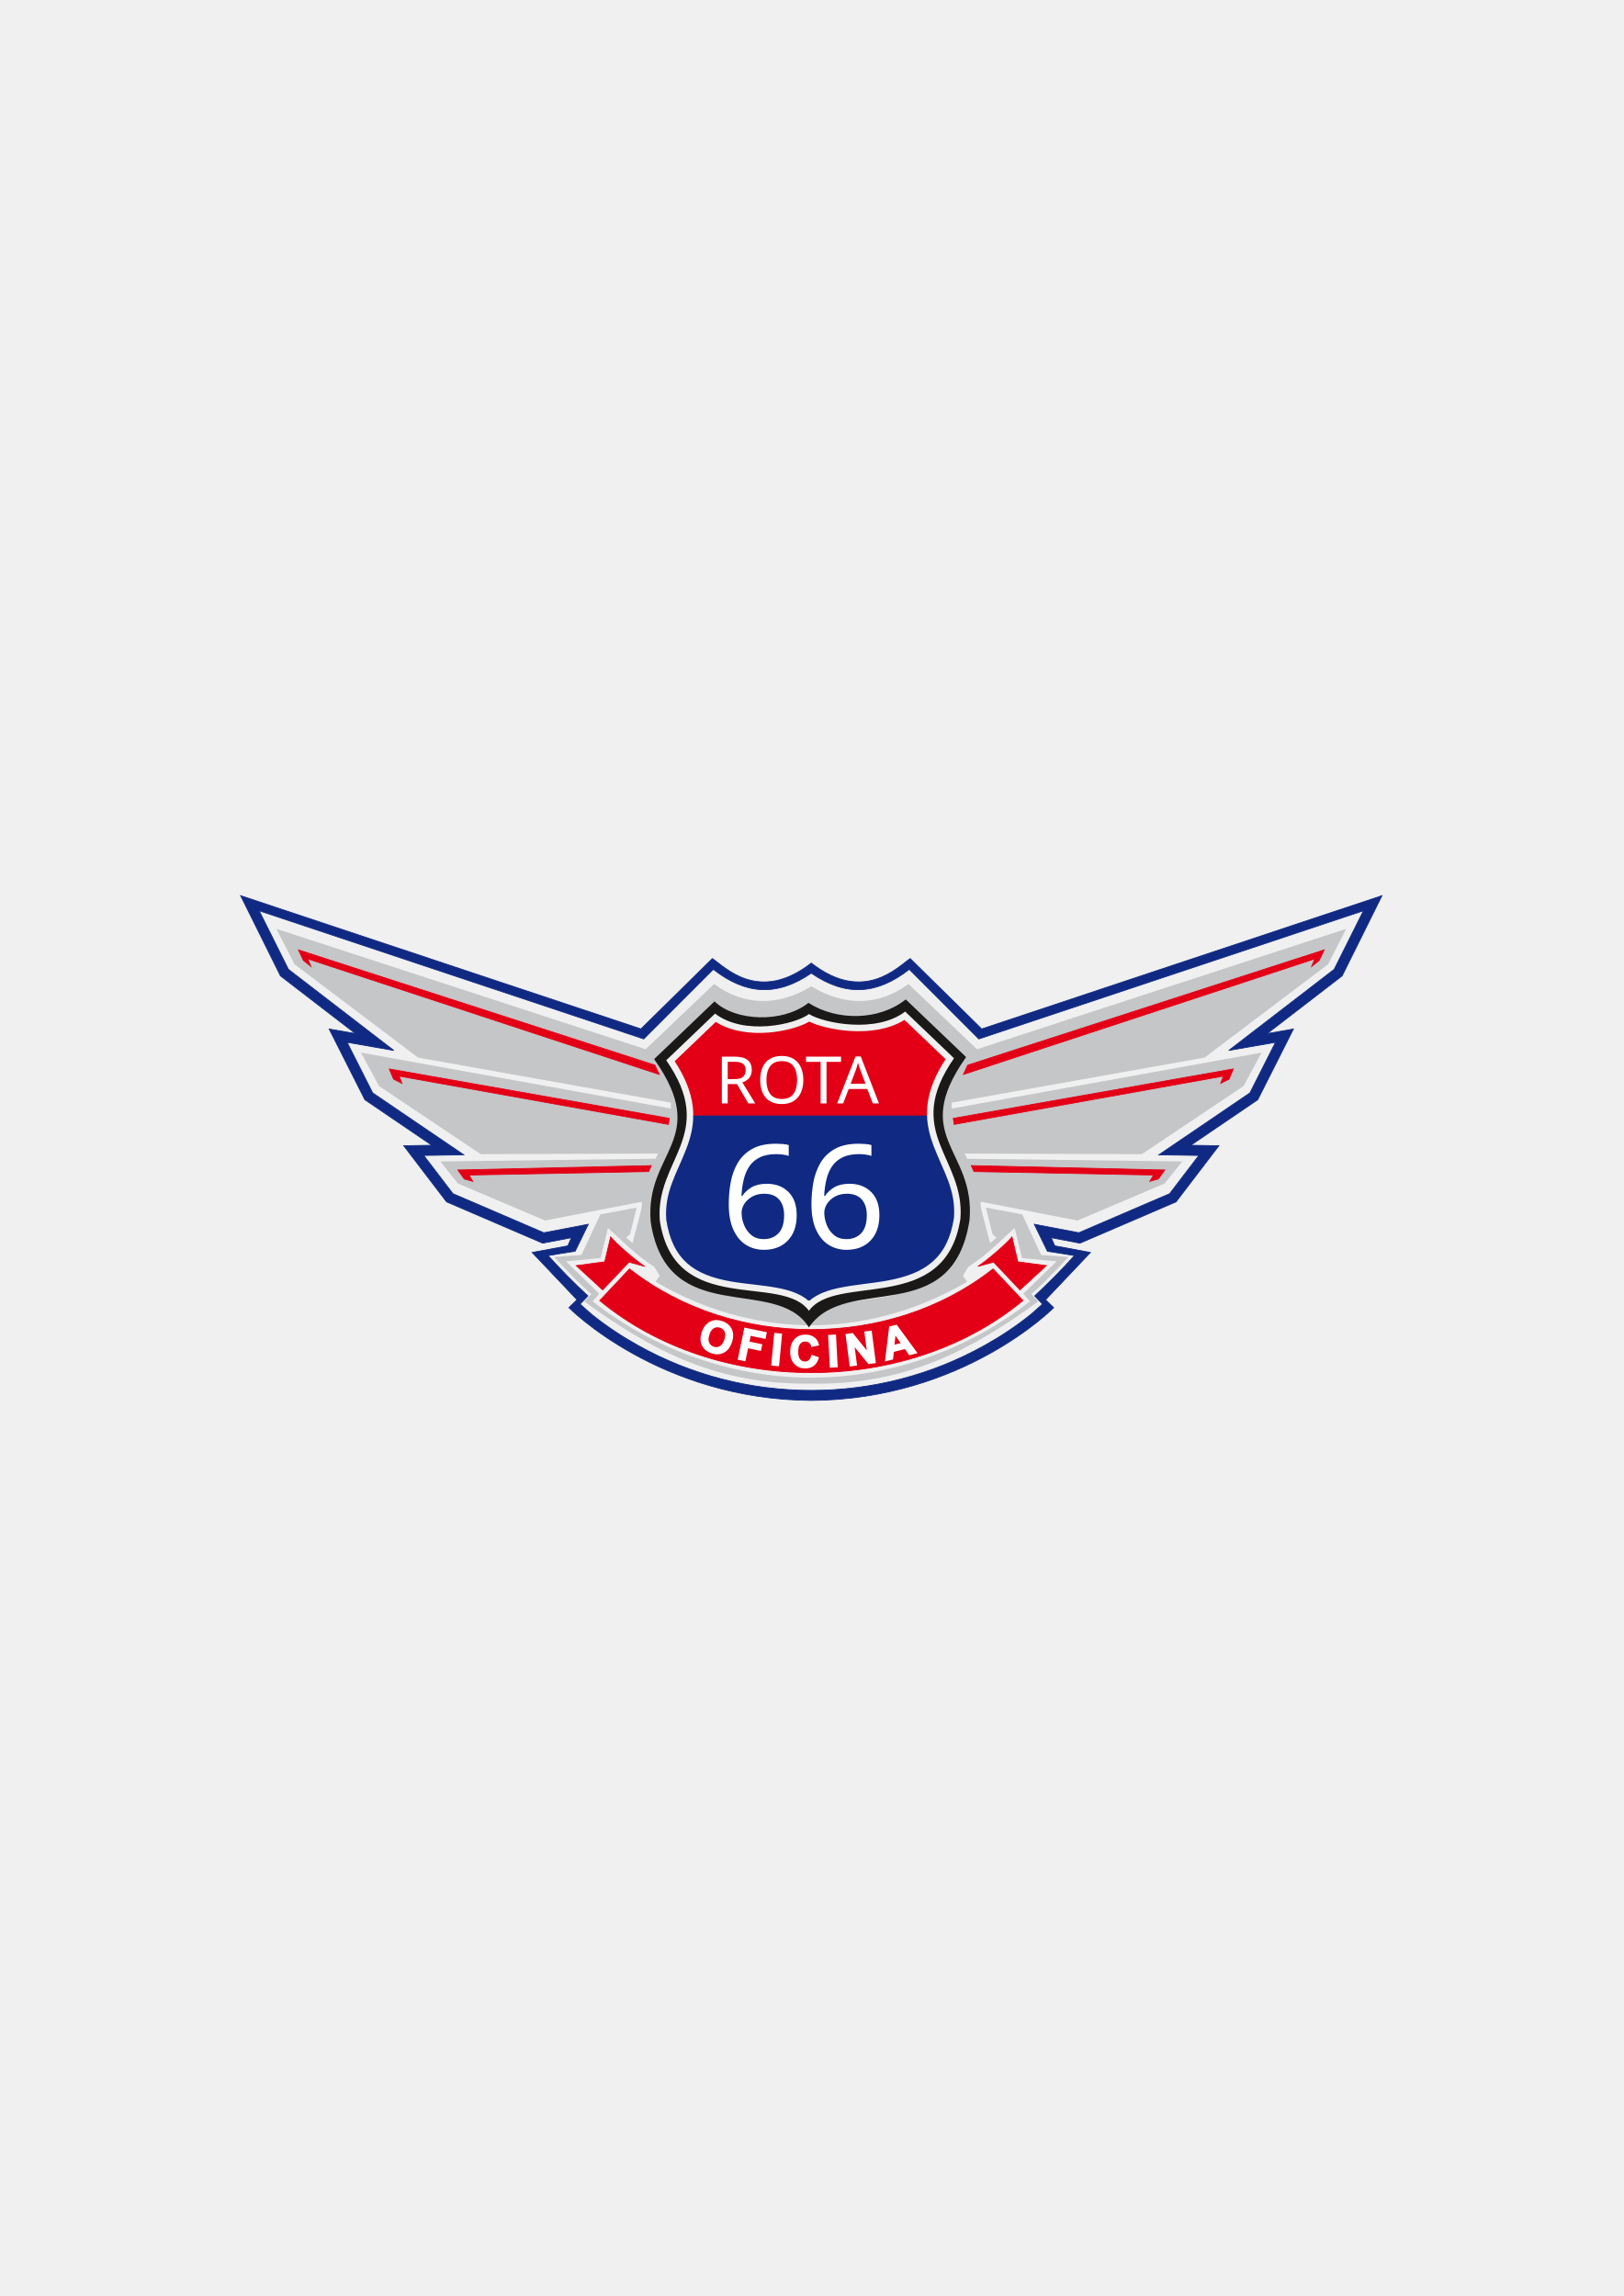
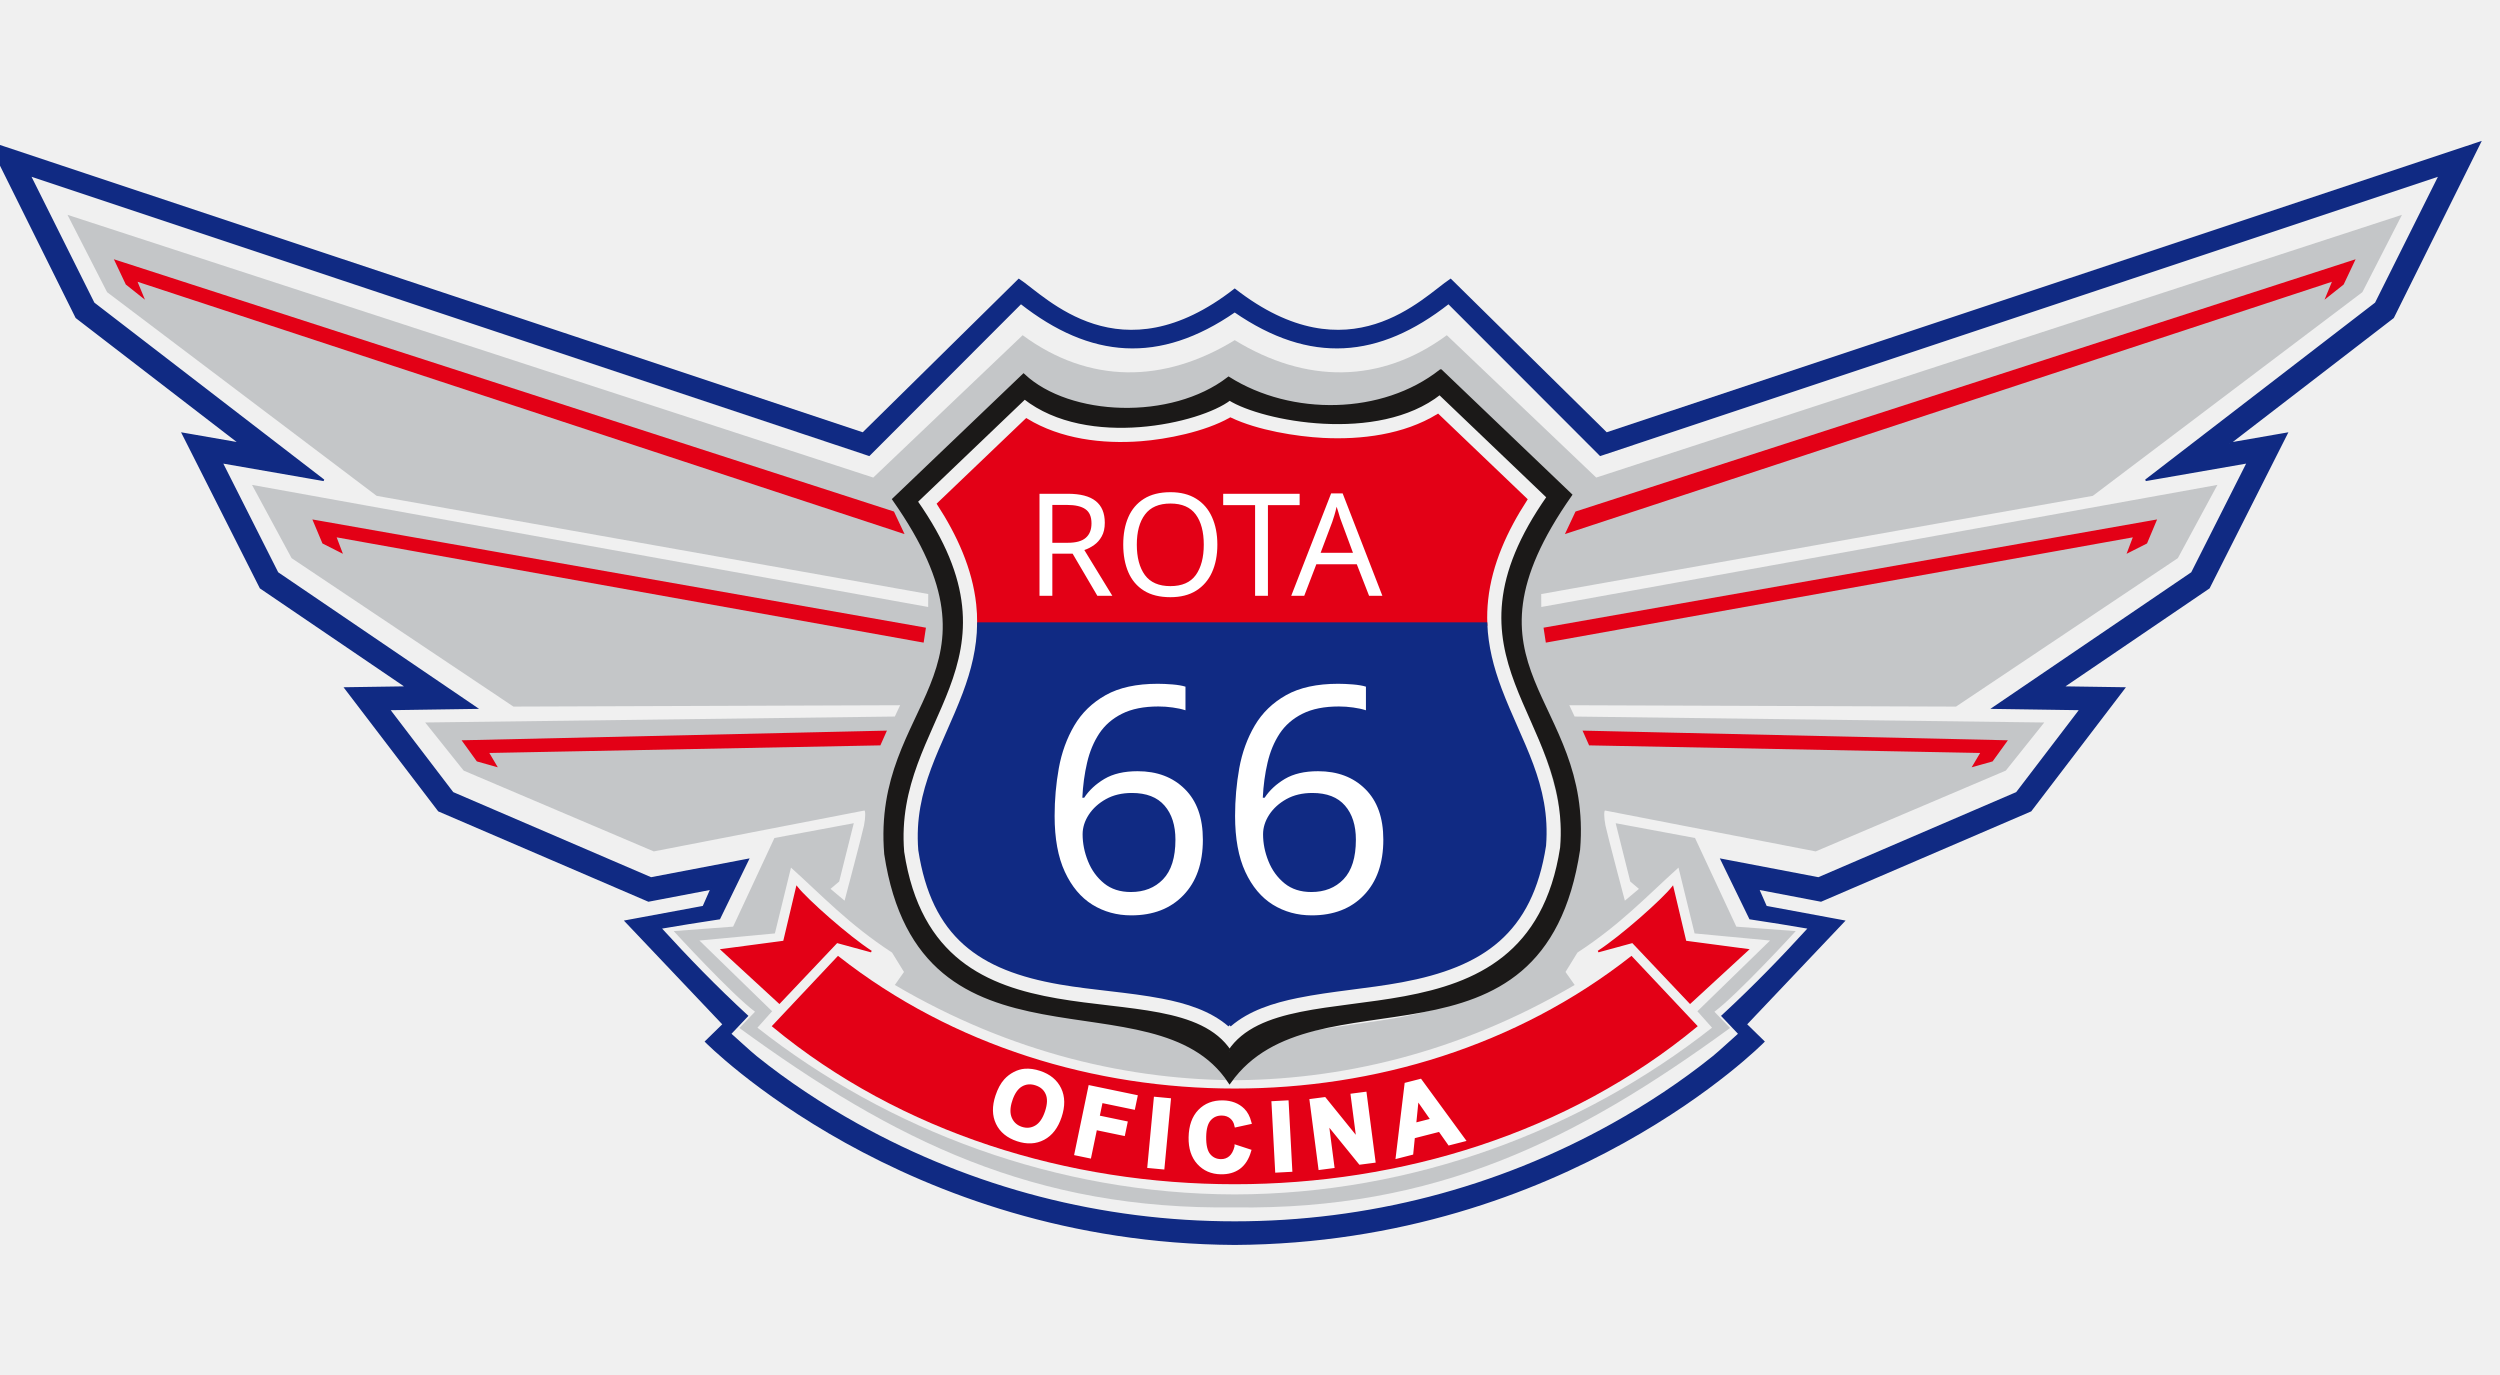
- <svg xmlns="http://www.w3.org/2000/svg" version="1.1" width="595.276" height="841.89" id="svg38" viewBox="0 0 595.276 841.89">
+ <svg xmlns="http://www.w3.org/2000/svg" version="1.1" width="300" height="165" id="svg38" viewBox="90 315 420 210">
  <defs id="defs42" />
  <g id="Layer1000">
    <g id="Layer1001">
      <path d="m 236.369,464.357 c -3.917,-2.534 -10.812,-8.669 -12.5,-10.805 l -2.161,9.129 -10.456,1.387 9.685,8.914 9.66,-10.199 z m 138.644,12.532 -10.936,-11.616 c -19.324,15.169 -43.192,22.248 -66.641,22.243 -23.449,0.005 -47.316,-7.074 -66.641,-22.243 l -10.936,11.616 c 21.576,17.842 49.698,26.422 77.577,26.419 27.879,0.002 56.001,-8.578 77.577,-26.419 z m -16.51,-12.532 c 3.917,-2.534 10.812,-8.669 12.5,-10.805 l 2.162,9.129 10.456,1.387 -9.685,8.914 -9.66,-10.199 z" style="fill:#e30016;fill-rule:evenodd;stroke:#e30016;stroke-width:0.283;stroke-linecap:butt;stroke-linejoin:miter;stroke-dasharray:none" id="path2" />
      <path d="m 297.435,484.606 c -10.041,-15.159 -50.889,1.397 -56.675,-36.517 -1.952,-23.708 21.791,-30.836 1.661,-59.544 l 20.173,-19.959 c 11.162,8.775 29.612,4.942 34.841,0.914 5.793,3.647 22.306,7.617 33.238,-1.003 l 21.392,19.584 c -20.13,28.709 2.099,36.87 0.147,60.578 -5.786,37.913 -44.736,20.788 -54.777,35.947 z m 1.083,1.371 c -18.467,0.077 -38.545,-4.453 -58.188,-16.002 l 1.538,-2.186 -2.004,-3.256 c -7.297,-4.758 -11.782,-9.608 -16.978,-14.273 l -2.705,11.056 -12.675,1.193 12.207,11.882 -2.461,2.761 c 21.905,17.224 50.245,27.947 80.185,28.01 29.94,-0.063 58.28,-10.786 80.185,-28.01 l -2.461,-2.761 12.207,-11.882 -12.675,-1.193 -2.705,-11.056 c -5.196,4.665 -9.681,9.515 -16.978,14.273 l -2.004,3.256 1.538,2.186 c -19.643,11.549 -39.721,16.079 -58.188,16.002 z m -1.083,21.363 c -33.66,0.463 -57.22,-11.175 -83.221,-30.142 l 2.63,-2.728 C 212.927,471.562 203.183,460.924 203.183,460.924 l 9.982,-0.749 6.939,-14.893 13.331,-2.484 -2.454,9.8 -1.452,1.232 2.361,1.983 c 0,0 2.986,-11.27 3.256,-12.612 0.271,-1.342 0.268,-2.582 0.052,-2.53 l -35.362,6.866 -31.942,-13.576 -6.463,-8.084 78.901,-0.999 0.89,-1.9 -64.965,0.23 -37.269,-24.941 -6.65,-12.307 113.593,20.512 0.012,-2.172 -92.668,-16.498 C 138.183,376.398 123.087,364.991 107.991,353.585 l -6.654,-12.996 135.369,44.141 25.099,-23.913 c 11.177,8.226 23.738,8.118 35.63,0.83 11.892,7.288 24.453,7.396 35.63,-0.83 l 25.099,23.913 135.369,-44.141 -6.654,12.996 c -15.096,11.406 -30.192,22.813 -45.287,34.218 l -92.668,16.498 0.012,2.172 113.593,-20.512 -6.65,12.307 -37.269,24.941 -64.965,-0.23 0.89,1.9 78.901,0.999 -6.463,8.084 -31.942,13.576 -35.362,-6.866 c -0.215,-0.052 -0.219,1.188 0.052,2.53 0.271,1.342 3.256,12.612 3.256,12.612 l 2.362,-1.983 -1.452,-1.232 -2.454,-9.8 13.331,2.484 6.939,14.893 9.982,0.749 c 0,0 -9.744,10.638 -13.662,13.548 l 2.63,2.728 c -26.001,18.966 -49.561,30.605 -83.221,30.142 z" style="fill:#c4c6c8;fill-rule:evenodd" id="path4" />
      <path d="m 245.054,412.297 0.341,-2.23 -102.686,-18.116 1.572,3.746 3.067,1.553 -1.01,-2.659 z" style="fill:#e30016;fill-rule:evenodd;stroke:#e30016;stroke-width:0.283;stroke-linecap:butt;stroke-linejoin:miter;stroke-dasharray:none" id="path6" />
      <path d="m 238.783,427.391 -0.974,2.192 -65.847,1.279 1.37,2.314 -3.135,-0.883 -2.375,-3.288 z" style="fill:#e30016;fill-rule:evenodd;stroke:#e30016;stroke-width:0.283;stroke-linecap:butt;stroke-linejoin:miter;stroke-dasharray:none" id="path8" />
      <path d="m 353.173,393.992 1.615,-3.438 130.686,-42.264 -1.853,3.918 -2.764,2.195 1.154,-2.796 z" style="fill:#e30016;fill-rule:evenodd;stroke:#e30016;stroke-width:0.283;stroke-linecap:butt;stroke-linejoin:miter;stroke-dasharray:none" id="path10" />
      <path d="m 349.817,412.297 -0.341,-2.23 102.686,-18.116 -1.572,3.746 -3.067,1.553 1.009,-2.659 z" style="fill:#e30016;fill-rule:evenodd;stroke:#e30016;stroke-width:0.283;stroke-linecap:butt;stroke-linejoin:miter;stroke-dasharray:none" id="path12" />
      <path d="m 356.088,427.391 0.974,2.192 65.847,1.279 -1.37,2.314 3.135,-0.883 2.375,-3.288 z" style="fill:#e30016;fill-rule:evenodd;stroke:#e30016;stroke-width:0.283;stroke-linecap:butt;stroke-linejoin:miter;stroke-dasharray:none" id="path14" />
      <path d="m 241.698,393.992 -1.615,-3.438 -130.686,-42.264 1.853,3.918 2.764,2.195 -1.154,-2.796 z" style="fill:#e30016;fill-rule:evenodd;stroke:#e30016;stroke-width:0.283;stroke-linecap:butt;stroke-linejoin:miter;stroke-dasharray:none" id="path16" />
      <path d="m 297.435,509.825 c -22.289,0 -43.984,-5.603 -63.448,-16.443 -5.923,-3.298 -11.662,-7.089 -16.95,-11.337 -1.034,-0.831 -3.312,-2.955 -4.349,-3.862 l 2.846,-3.01 c -5.44,-5.014 -10.099,-9.857 -14.584,-14.765 2.607,-0.467 6.812,-1.121 9.909,-1.595 l 4.828,-9.915 -16.322,3.118 -33.31,-14.325 -10.697,-14.018 14.677,-0.219 -33.409,-22.715 -9.361,-18.538 17.121,2.982 -38.645,-29.75 -10.724,-21.474 140.994,47.004 25.502,-25.528 c 11.72,9.181 23.21,10.166 35.92,1.395 12.71,8.771 24.2,7.785 35.92,-1.395 l 25.502,25.528 140.994,-47.004 -10.724,21.474 -38.645,29.75 17.121,-2.982 -9.361,18.538 -33.409,22.715 14.677,0.219 -10.697,14.018 -33.31,14.325 -16.322,-3.118 4.828,9.915 c 3.098,0.474 7.302,1.128 9.909,1.595 -4.485,4.908 -9.144,9.751 -14.584,14.765 l 2.847,3.01 c -1.037,0.907 -3.314,3.031 -4.349,3.862 -5.288,4.248 -11.027,8.039 -16.95,11.337 -19.464,10.84 -41.159,16.443 -63.448,16.443 z m 0,3.685 c -55.762,-0.316 -88.864,-34.026 -88.864,-34.026 l 2.964,-2.895 -16.444,-17.341 13.076,-2.426 1.317,-2.988 -10.536,2.013 -35.236,-15.153 -15.717,-20.597 10.324,-0.154 -24.552,-16.693 -13.098,-25.939 9.632,1.677 -27.481,-21.155 -14.612,-29.423 146.767,48.873 26.193,-25.804 c 4.513,2.984 16.983,16.688 36.267,1.656 19.284,15.032 31.753,1.328 36.266,-1.656 l 26.193,25.804 146.767,-48.873 -14.612,29.423 -27.481,21.155 9.632,-1.677 -13.098,25.939 -24.552,16.693 10.324,0.154 -15.717,20.597 -35.236,15.153 -10.536,-2.013 1.317,2.988 13.076,2.426 -16.444,17.341 2.965,2.895 c 0,0 -33.102,33.71 -88.864,34.026 z" style="fill:#102a83;fill-rule:evenodd;stroke:#102a83;stroke-width:0.283;stroke-linecap:butt;stroke-linejoin:miter;stroke-dasharray:none" id="path18" />
      <path d="m 332.047,366.832 21.766,20.81 c -20.738,29.577 3.501,33.92 1.362,59.584 -6.053,40.016 -44.522,19.198 -58.603,38.995 -12.559,-19.069 -51.825,0.855 -57.74,-38.251 -2.131,-25.577 22.15,-29.938 1.362,-59.584 l 21.764,-20.808 c 7.658,7.173 24.837,7.912 34.452,0.505 10.525,6.623 25.885,6.437 35.636,-1.251 z m -35.475,114.305 c -9.563,-14.438 -49.438,2.617 -54.95,-33.494 -1.859,-22.581 21.428,-31.55 2.255,-58.894 l 18.26,-17.458 c 10.631,8.358 29.454,4.048 34.434,0.211 5.518,3.473 24.885,7.255 35.298,-0.956 l 18.26,17.458 c -19.173,27.344 4.114,36.313 2.255,58.894 -5.511,36.111 -46.249,19.8 -55.813,34.238 z" style="fill:#1b1918;fill-rule:evenodd;stroke:#1b1918;stroke-width:0.567;stroke-linecap:butt;stroke-linejoin:miter;stroke-dasharray:none" id="path20" />
      <path d="m 339.587,409.338 -0.003,-0.08 c -0.049,-1.309 -0.007,-2.641 0.14,-4.006 0.653,-6.074 3.274,-11.736 6.572,-16.834 l -14.728,-14.081 c -5.666,3.448 -12.831,4.349 -19.334,4.013 -4.491,-0.232 -11.028,-1.287 -15.524,-3.423 -4.237,2.392 -10.663,3.648 -15.009,3.982 -6.527,0.502 -13.594,-0.37 -19.261,-3.828 l -14.727,14.081 c 3.298,5.098 5.919,10.759 6.572,16.834 0.115,1.064 0.166,2.108 0.159,3.137 l -0.002,0.204 z" style="fill:#e30016;fill-rule:evenodd;stroke:#e30016;stroke-width:0.567;stroke-linecap:butt;stroke-linejoin:miter;stroke-dasharray:none" id="path22" />
      <path d="m 296.572,476.721 c 3.13,-2.713 7.321,-4.009 11.394,-4.836 5.766,-1.17 11.695,-1.562 17.494,-2.639 13.592,-2.524 21.735,-8.103 23.995,-22.691 0.81,-10.271 -4.027,-17.185 -7.449,-26.279 -1.367,-3.631 -2.268,-7.194 -2.419,-10.939 h -85.145 c -0.054,4.018 -0.982,7.812 -2.439,11.683 -3.423,9.094 -8.26,16.008 -7.45,26.279 2.233,14.416 10.019,19.971 23.529,22.313 5.704,0.989 11.532,1.291 17.203,2.383 4.06,0.782 8.189,2.043 11.288,4.725 z" style="fill:#102a83;fill-rule:evenodd;stroke:#102a83;stroke-width:0.567;stroke-linecap:butt;stroke-linejoin:miter;stroke-dasharray:none" id="path24" />
    </g>
    <text x="264.255" y="457.75" id="text29">
      <tspan font-family="'Arial Black'" font-size="53px" fill="#ffffff" id="tspan27">66</tspan>
    </text>
    <text x="262.31" y="404.592" id="text33">
      <tspan font-family="'Arial Black'" font-size="24px" fill="#ffffff" id="tspan31">ROTA</tspan>
    </text>
    <path d="m 257.511,488.635 c 0.368,-1.109 0.844,-1.985 1.425,-2.629 0.429,-0.472 0.934,-0.859 1.508,-1.157 0.574,-0.298 1.15,-0.47 1.731,-0.516 0.773,-0.061 1.603,0.054 2.489,0.348 1.605,0.532 2.72,1.456 3.354,2.771 0.631,1.316 0.653,2.861 0.064,4.634 -0.584,1.76 -1.519,2.977 -2.802,3.653 -1.284,0.678 -2.727,0.75 -4.324,0.221 -1.617,-0.537 -2.742,-1.458 -3.368,-2.764 -0.627,-1.304 -0.653,-2.824 -0.077,-4.56 z m 2.287,0.677 c -0.409,1.232 -0.433,2.262 -0.074,3.088 0.359,0.824 0.977,1.383 1.852,1.674 0.878,0.291 1.702,0.213 2.475,-0.23 0.772,-0.446 1.367,-1.3 1.786,-2.562 0.414,-1.248 0.45,-2.27 0.103,-3.065 -0.343,-0.796 -0.967,-1.344 -1.876,-1.645 -0.906,-0.3 -1.741,-0.232 -2.501,0.204 -0.761,0.439 -1.35,1.283 -1.766,2.536 z m 10.985,9.027 2.332,-11.216 7.707,1.602 -0.394,1.895 -5.436,-1.13 -0.554,2.663 4.699,0.977 -0.394,1.895 -4.699,-0.977 -0.99,4.762 z m 12.259,2.117 1.072,-11.405 2.31,0.217 -1.072,11.405 z m 14.644,-3.328 2.227,0.728 c -0.366,1.255 -0.956,2.181 -1.767,2.78 -0.811,0.596 -1.829,0.885 -3.058,0.863 -1.522,-0.027 -2.764,-0.569 -3.727,-1.626 -0.96,-1.057 -1.425,-2.487 -1.393,-4.292 0.034,-1.906 0.553,-3.38 1.556,-4.418 1.003,-1.038 2.308,-1.544 3.913,-1.515 1.402,0.025 2.534,0.461 3.394,1.306 0.514,0.499 0.89,1.21 1.136,2.135 l -2.297,0.503 c -0.126,-0.595 -0.4,-1.069 -0.823,-1.42 -0.426,-0.352 -0.945,-0.532 -1.558,-0.542 -0.85,-0.015 -1.547,0.277 -2.086,0.878 -0.541,0.599 -0.823,1.581 -0.847,2.946 -0.025,1.445 0.217,2.482 0.726,3.104 0.512,0.625 1.184,0.944 2.018,0.959 0.616,0.011 1.15,-0.174 1.599,-0.558 0.45,-0.384 0.78,-0.992 0.987,-1.828 z m 6.82,4.085 -0.613,-11.44 2.317,-0.124 0.612,11.44 z m 7.262,-0.461 -1.479,-11.36 2.227,-0.29 5.666,7.004 -0.991,-7.613 2.126,-0.277 1.479,11.36 -2.298,0.299 -5.576,-6.868 0.972,7.468 z m 24.134,-4.746 -2.421,0.619 -1.605,-2.281 -4.451,1.138 -0.276,2.762 -2.377,0.608 1.47,-12.201 2.374,-0.607 z m -5.234,-3.351 -2.593,-3.713 -0.448,4.491 z" style="fill:#ffffff;fill-rule:evenodd;stroke:#ffffff;stroke-width:0.567;stroke-linecap:butt;stroke-linejoin:miter;stroke-dasharray:none" id="path35" />
  </g>
</svg>
